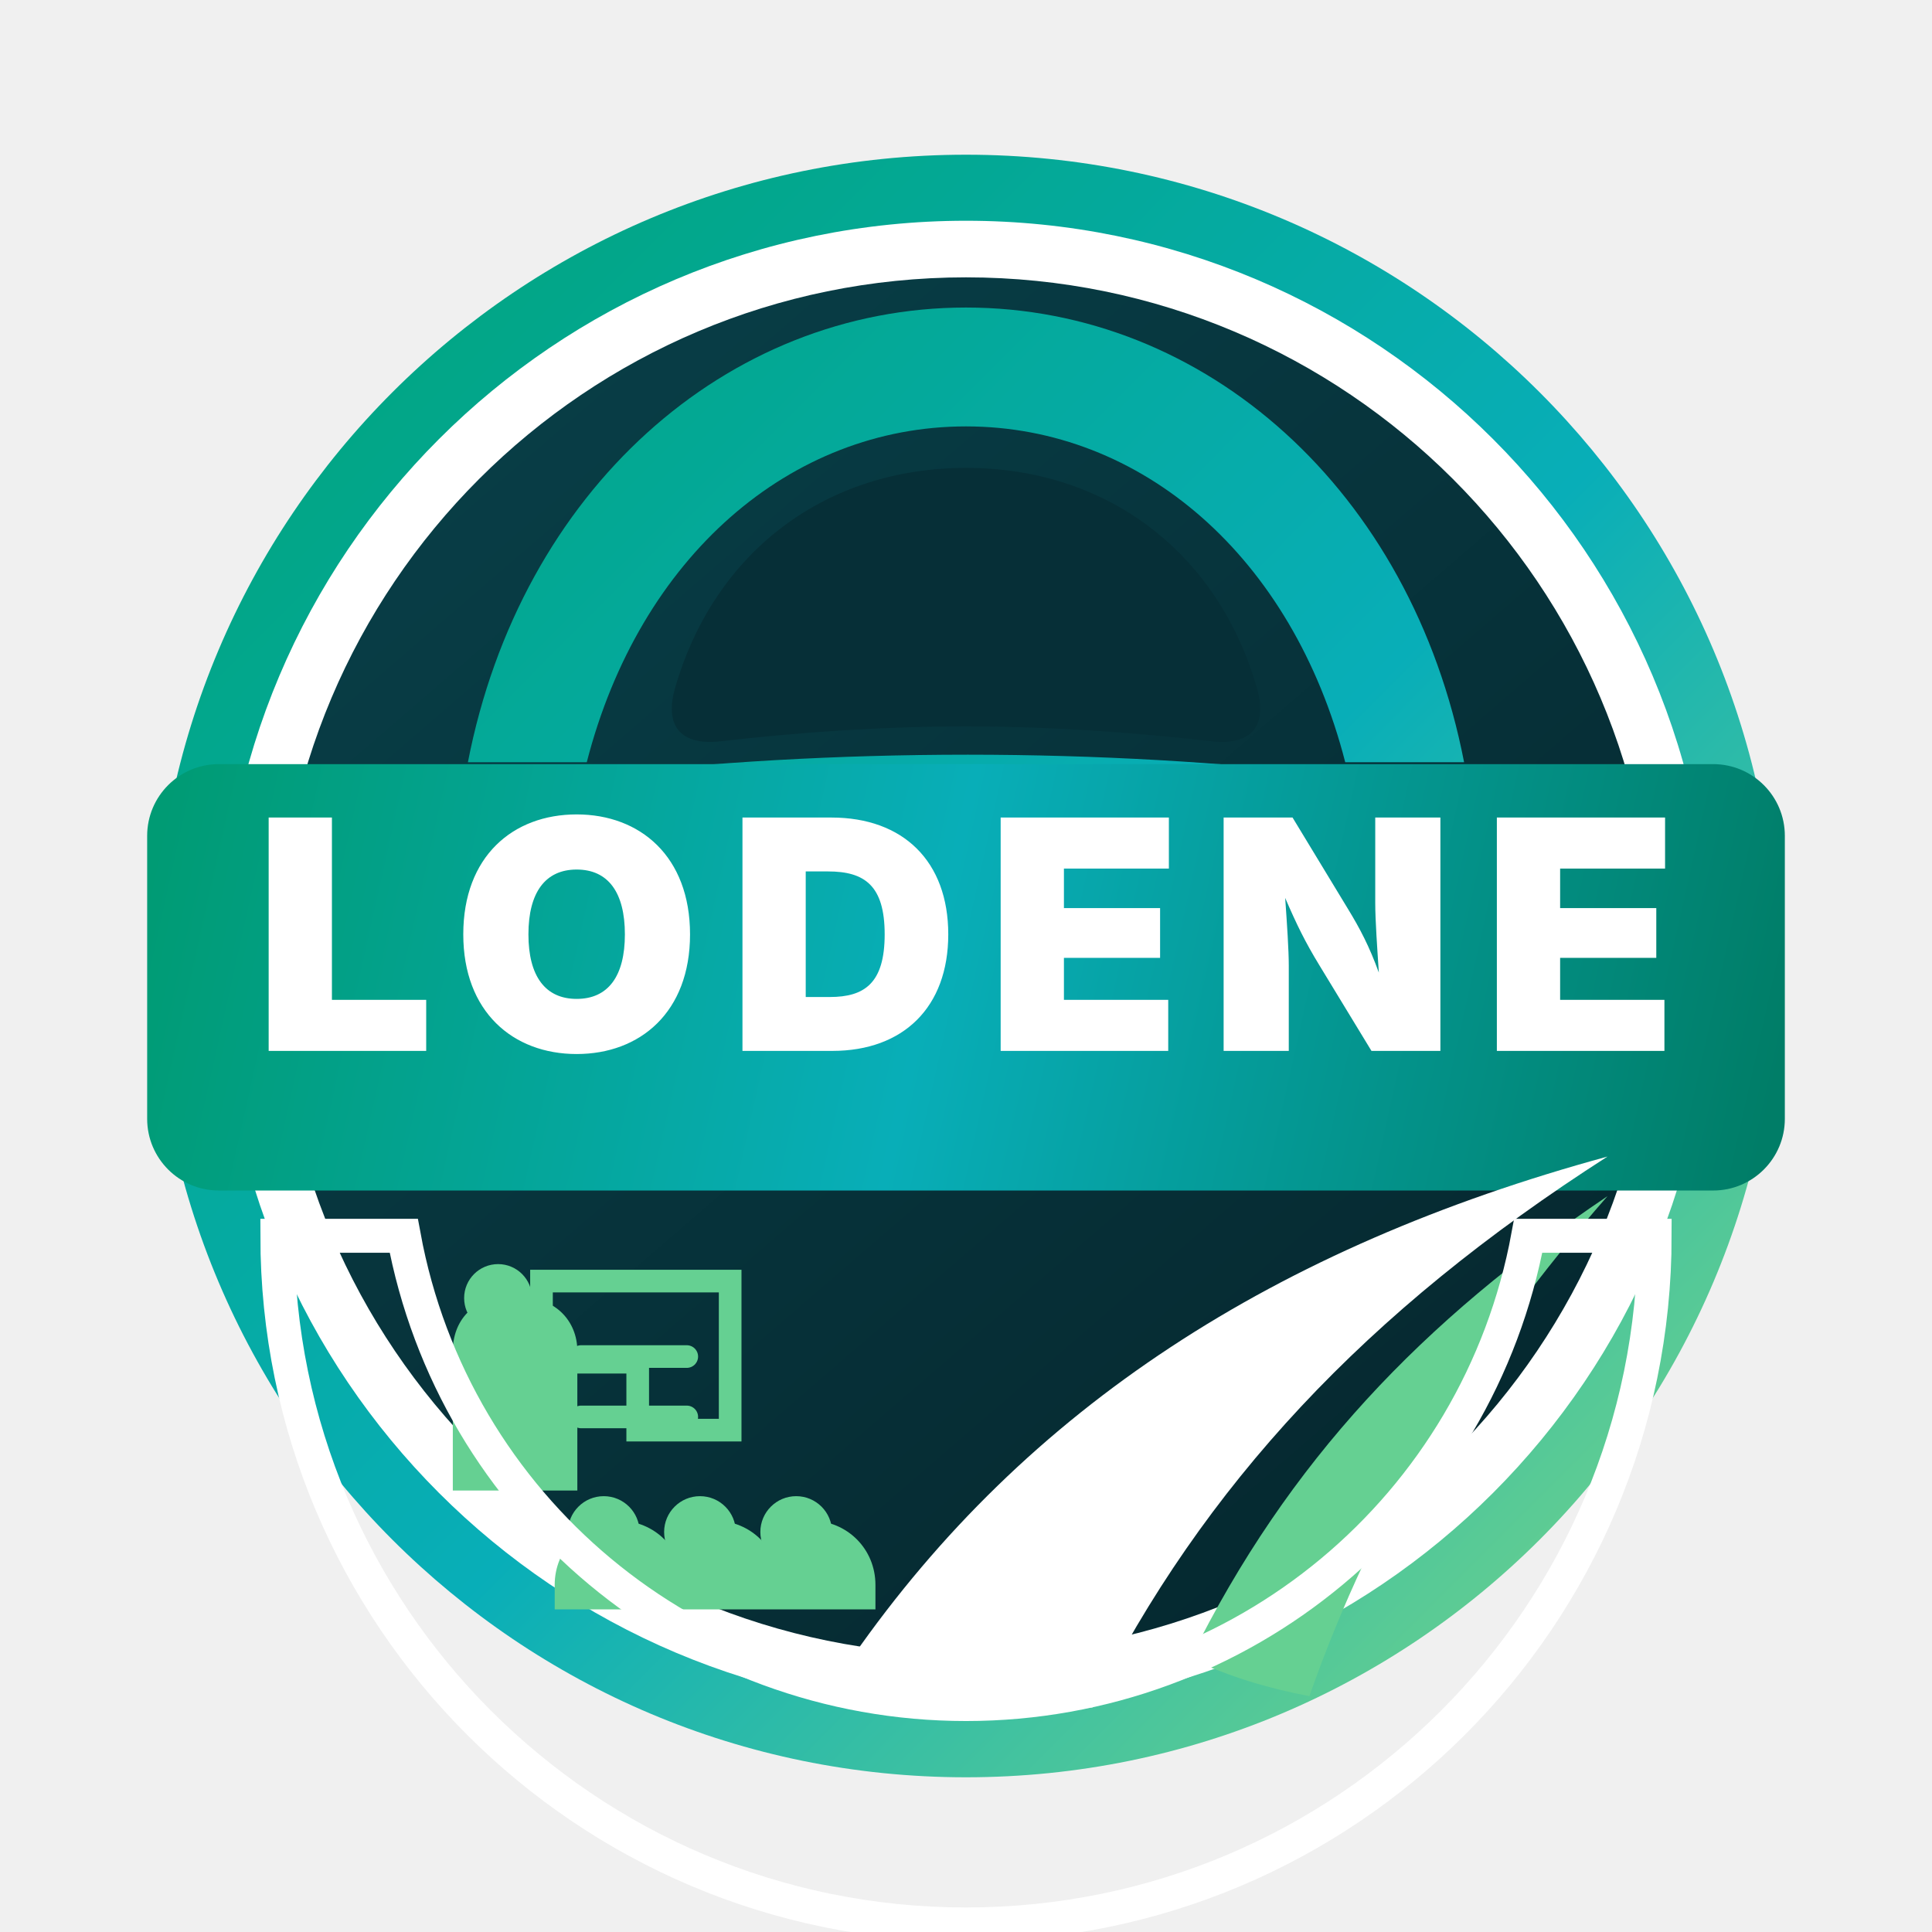
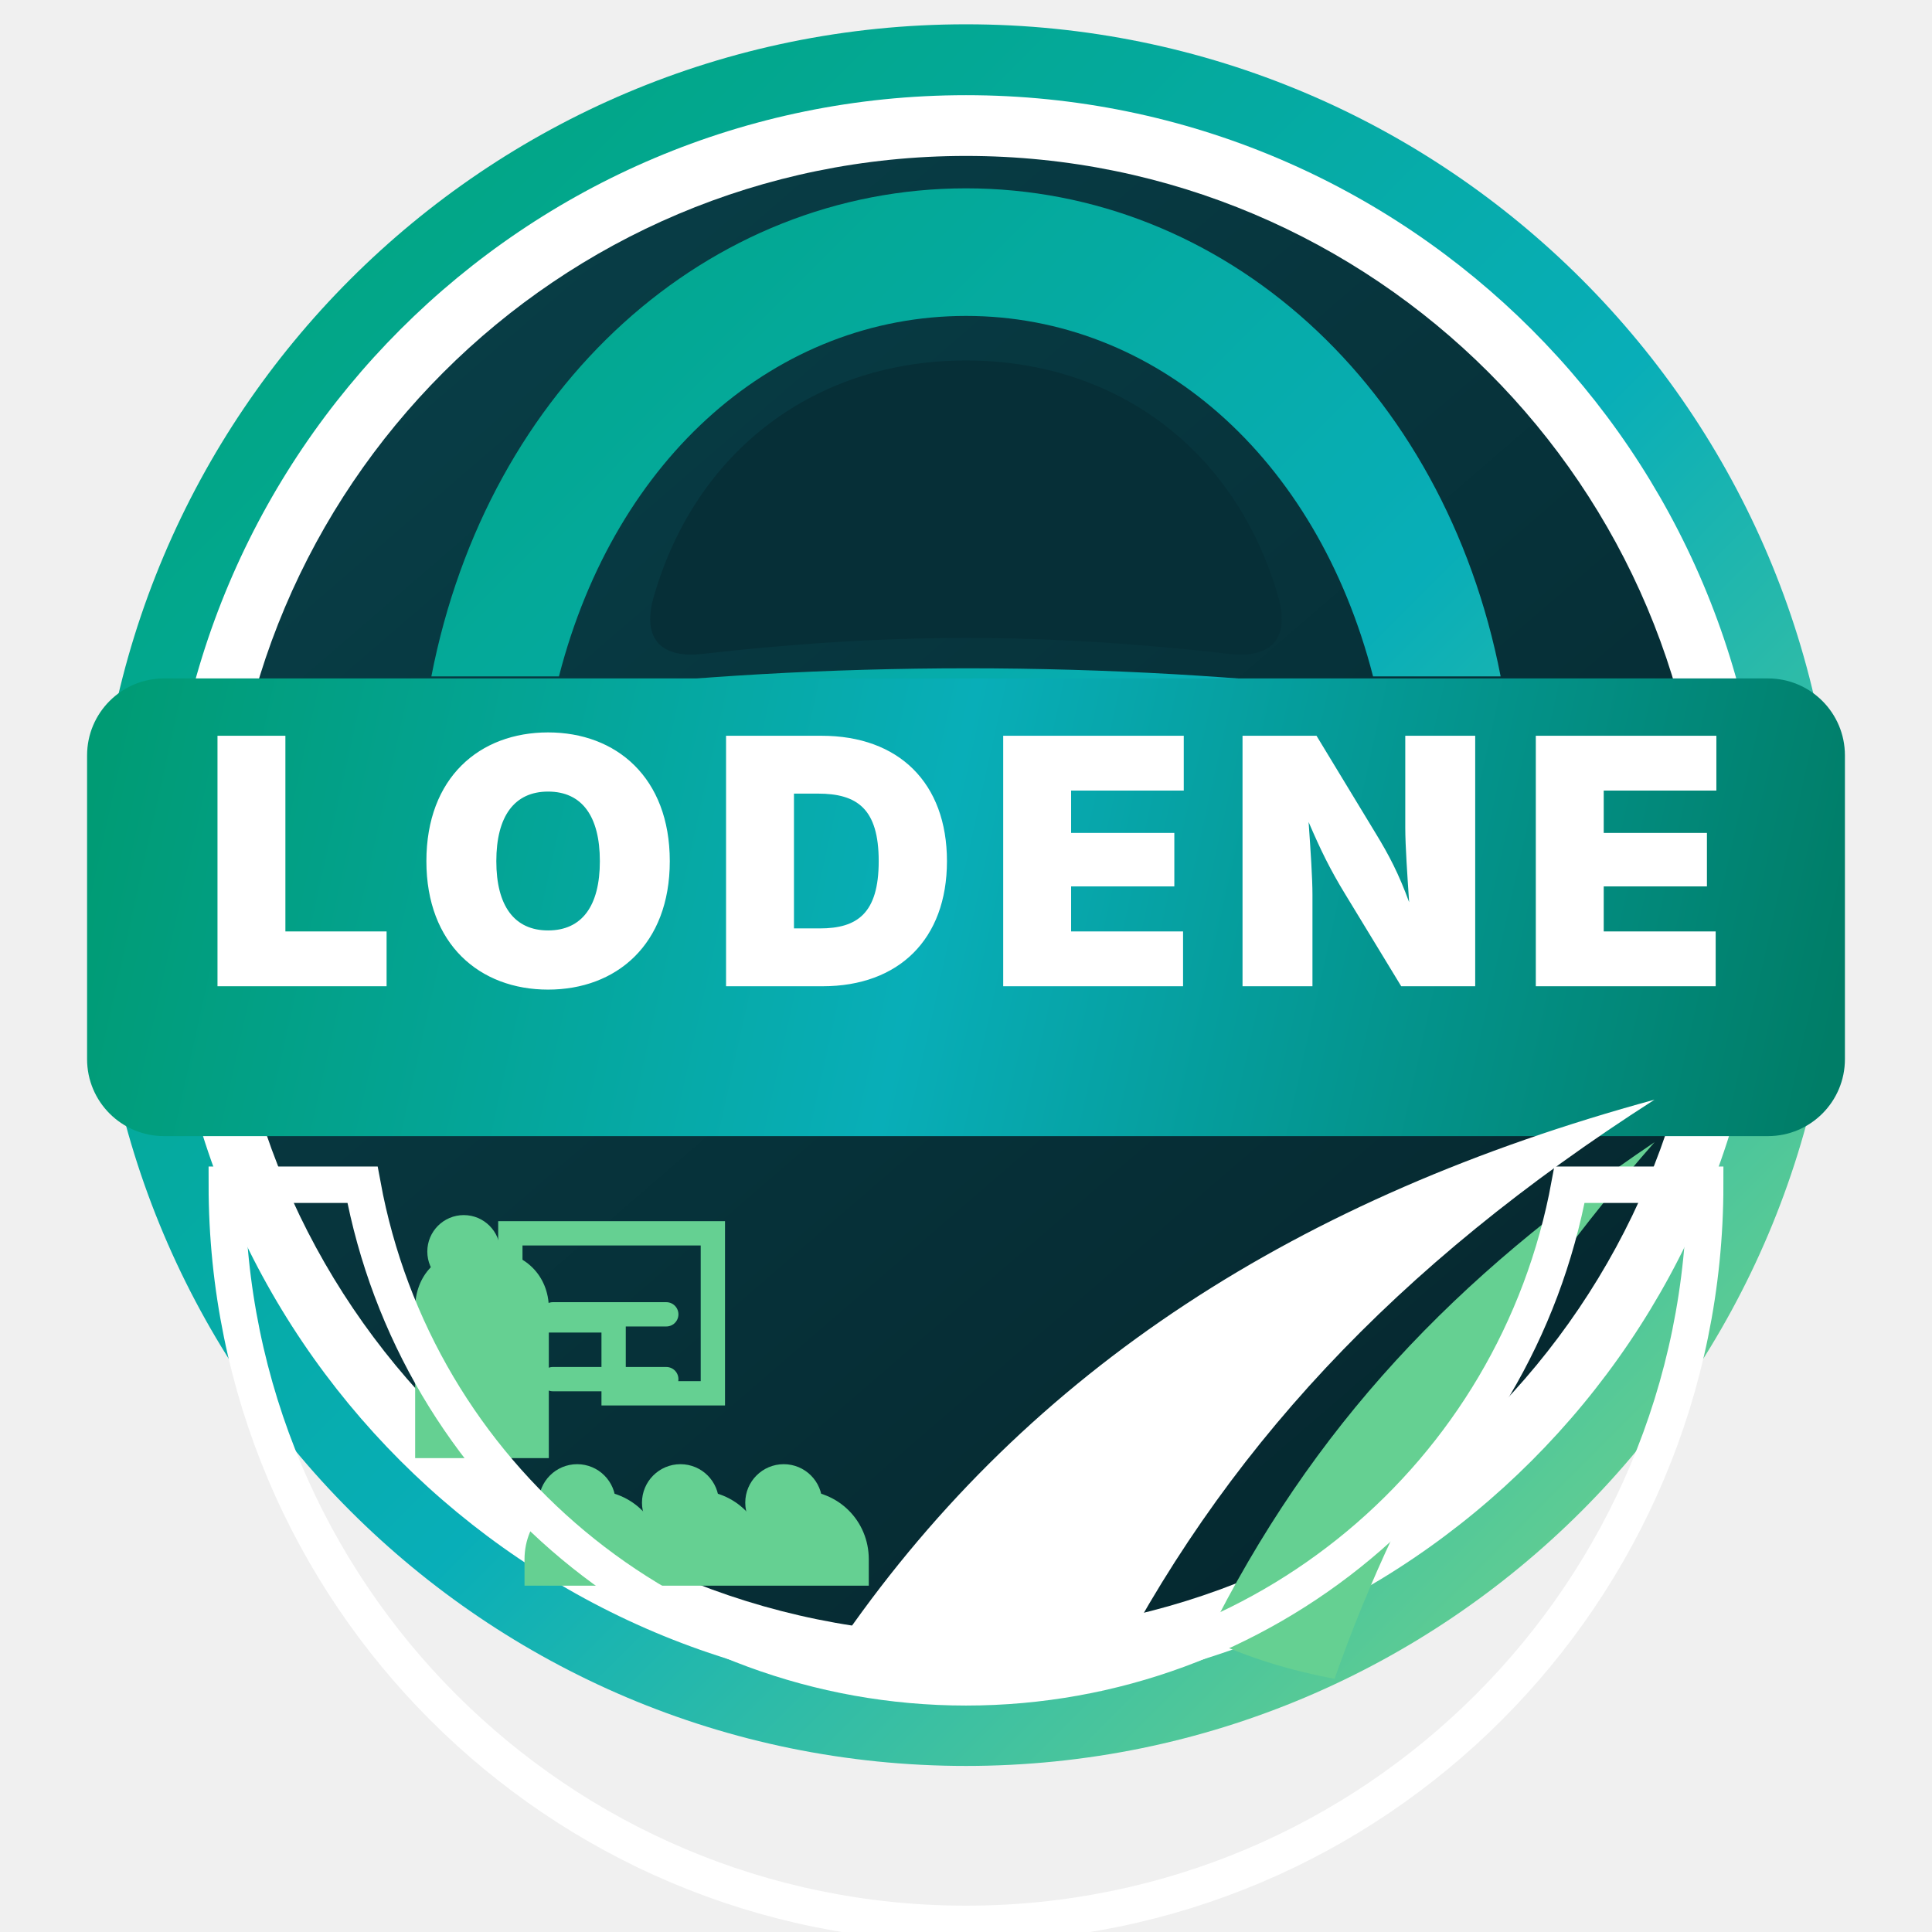
- <svg xmlns="http://www.w3.org/2000/svg" viewBox="0 0 1024 1024" role="img" aria-labelledby="title desc">
+ <svg xmlns="http://www.w3.org/2000/svg" viewBox="35 70 954 954" role="img" aria-labelledby="title desc">
  <defs>
    <linearGradient id="lodene-green" x1="132" y1="137" x2="881" y2="884" gradientUnits="userSpaceOnUse">
      <stop offset="0" stop-color="#00a47c" />
      <stop offset="0.55" stop-color="#08aeb8" />
      <stop offset="1" stop-color="#72d38b" />
    </linearGradient>
    <linearGradient id="lodene-dark" x1="218" y1="176" x2="810" y2="862" gradientUnits="userSpaceOnUse">
      <stop offset="0" stop-color="#083f48" />
      <stop offset="1" stop-color="#05262d" />
    </linearGradient>
    <linearGradient id="lodene-banner" x1="90" y1="416" x2="935" y2="604" gradientUnits="userSpaceOnUse">
      <stop offset="0" stop-color="#009b74" />
      <stop offset="0.48" stop-color="#08aeb8" />
      <stop offset="1" stop-color="#007d67" />
    </linearGradient>
  </defs>
  <circle cx="512" cy="512" r="430" fill="url(#lodene-green)" />
  <circle cx="512" cy="512" r="395" fill="#ffffff" />
  <circle cx="512" cy="512" r="365" fill="url(#lodene-dark)" />
  <path d="M248 404c28-144 137-241 264-241s236 97 264 241h-63c-28-109-108-178-201-178s-173 69-201 178h-63Z" fill="url(#lodene-green)" />
  <path d="M358 364c21-72 80-116 154-116s133 44 154 116c6 20-2 31-23 29-43-5-88-8-131-8s-88 3-131 8c-21 2-29-9-23-29Z" fill="#062f37" />
  <path d="M317 411c-12 1-21 11-21 23v42c0 17 13 30 30 30h58c18 0 34 8 46 21l41 43c23 25 61 25 84 0l41-43c12-13 28-21 46-21h56c17 0 30-13 30-30v-42c0-12-9-22-21-23-57-7-126-11-194-11-69 0-137 4-196 11Z" fill="url(#lodene-green)" />
  <circle cx="512" cy="464" r="34" fill="#062f37" />
  <rect x="78" y="405" width="868" height="226" rx="38" fill="url(#lodene-banner)" />
  <text x="512" y="557" text-anchor="middle" font-family="Inter, Montserrat, Arial, sans-serif" font-size="170" font-weight="900" letter-spacing="14" fill="#ffffff">LODENE</text>
  <path d="M287 679h100v79h-49v-36h-51v-43Z" fill="none" stroke="#65d092" stroke-width="12" />
  <circle cx="264" cy="688" r="18" fill="#65d092" />
  <path d="M240 716c0-16 11-28 27-28h11c16 0 28 12 28 28v74h-66v-74Z" fill="#65d092" />
  <path d="M308 719h56M308 751h56" stroke="#65d092" stroke-width="12" stroke-linecap="round" />
  <circle cx="320" cy="812" r="19" fill="#65d092" />
  <circle cx="371" cy="812" r="19" fill="#65d092" />
  <circle cx="422" cy="812" r="19" fill="#65d092" />
  <path d="M294 840c0-19 15-34 34-34h0c19 0 34 15 34 34v13h-68v-13ZM345 840c0-19 15-34 34-34h0c19 0 34 15 34 34v13h-68v-13ZM396 840c0-19 15-34 34-34h0c19 0 34 15 34 34v13h-68v-13Z" fill="#65d092" />
  <path d="M452 878c92-132 224-217 400-265-128 82-214 174-273 292-43-2-85-11-127-27Z" fill="#ffffff" />
  <path d="M631 879c52-105 123-179 221-245-71 81-124 168-158 265-21-4-42-10-63-20Z" fill="#65d092" />
  <path d="M147 655a365 365 0 0 0 730 0h-67a303 303 0 0 1-596 0h-67Z" fill="none" stroke="#ffffff" stroke-width="18" />
</svg>
